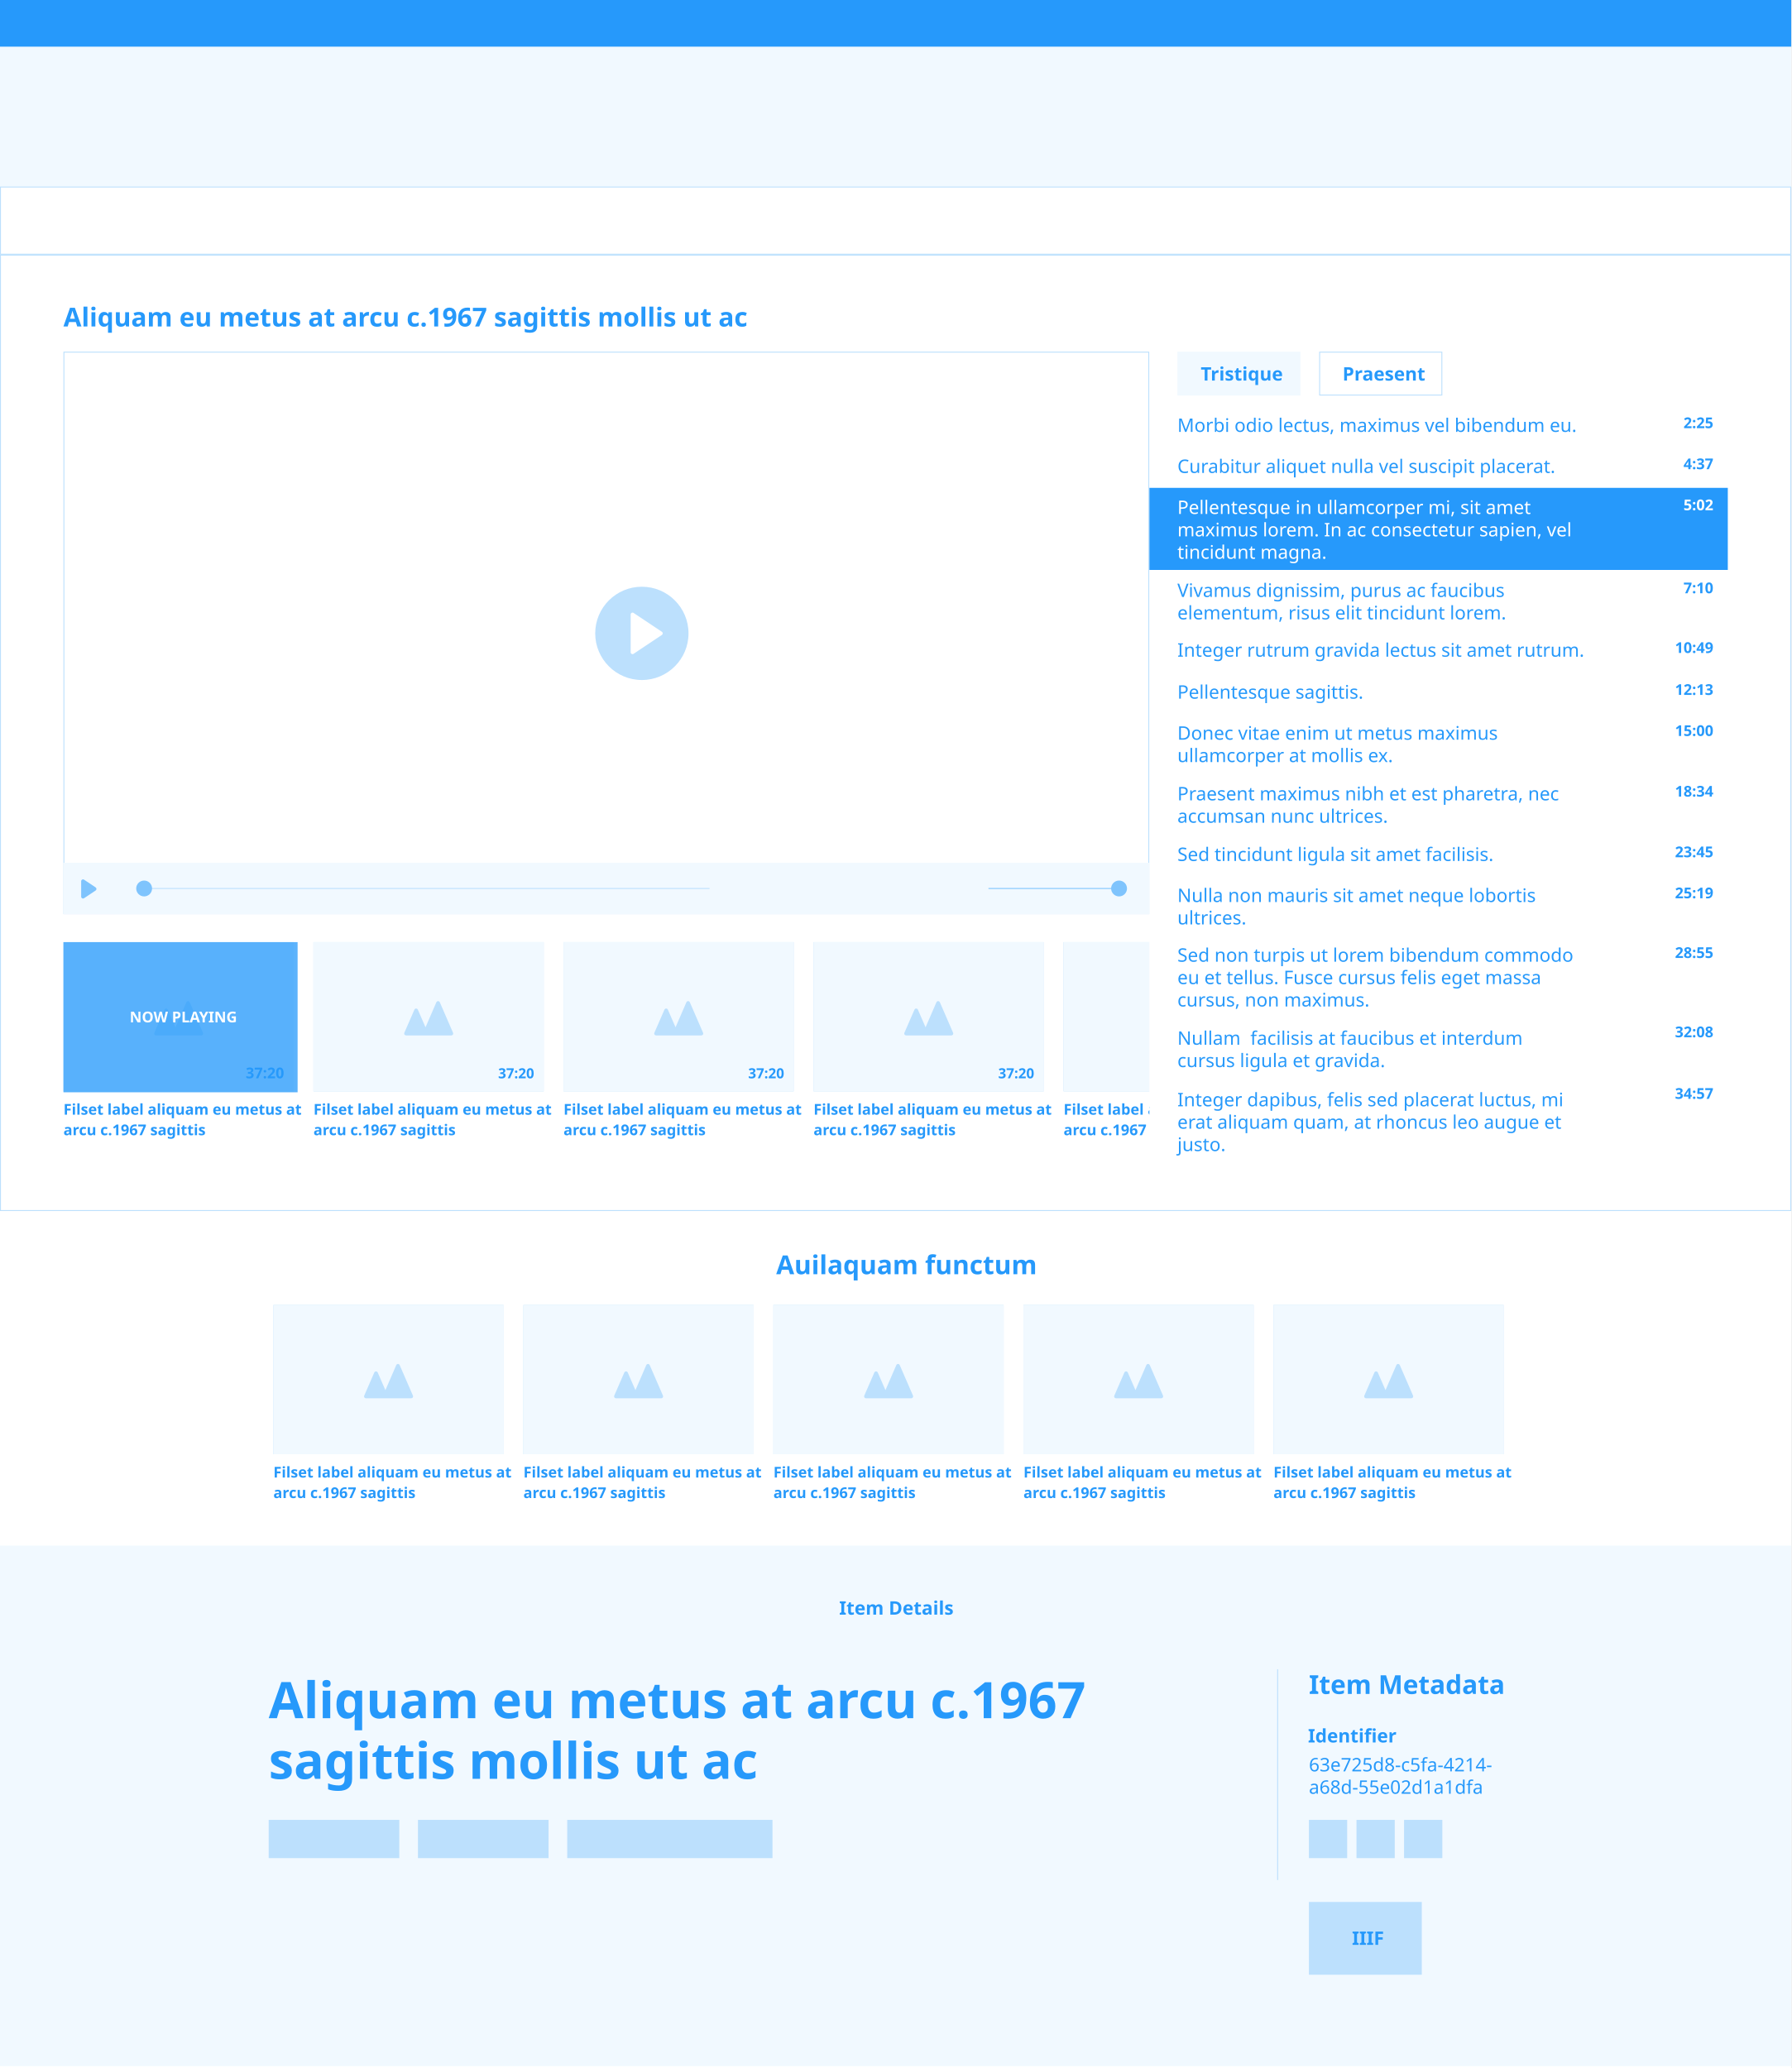
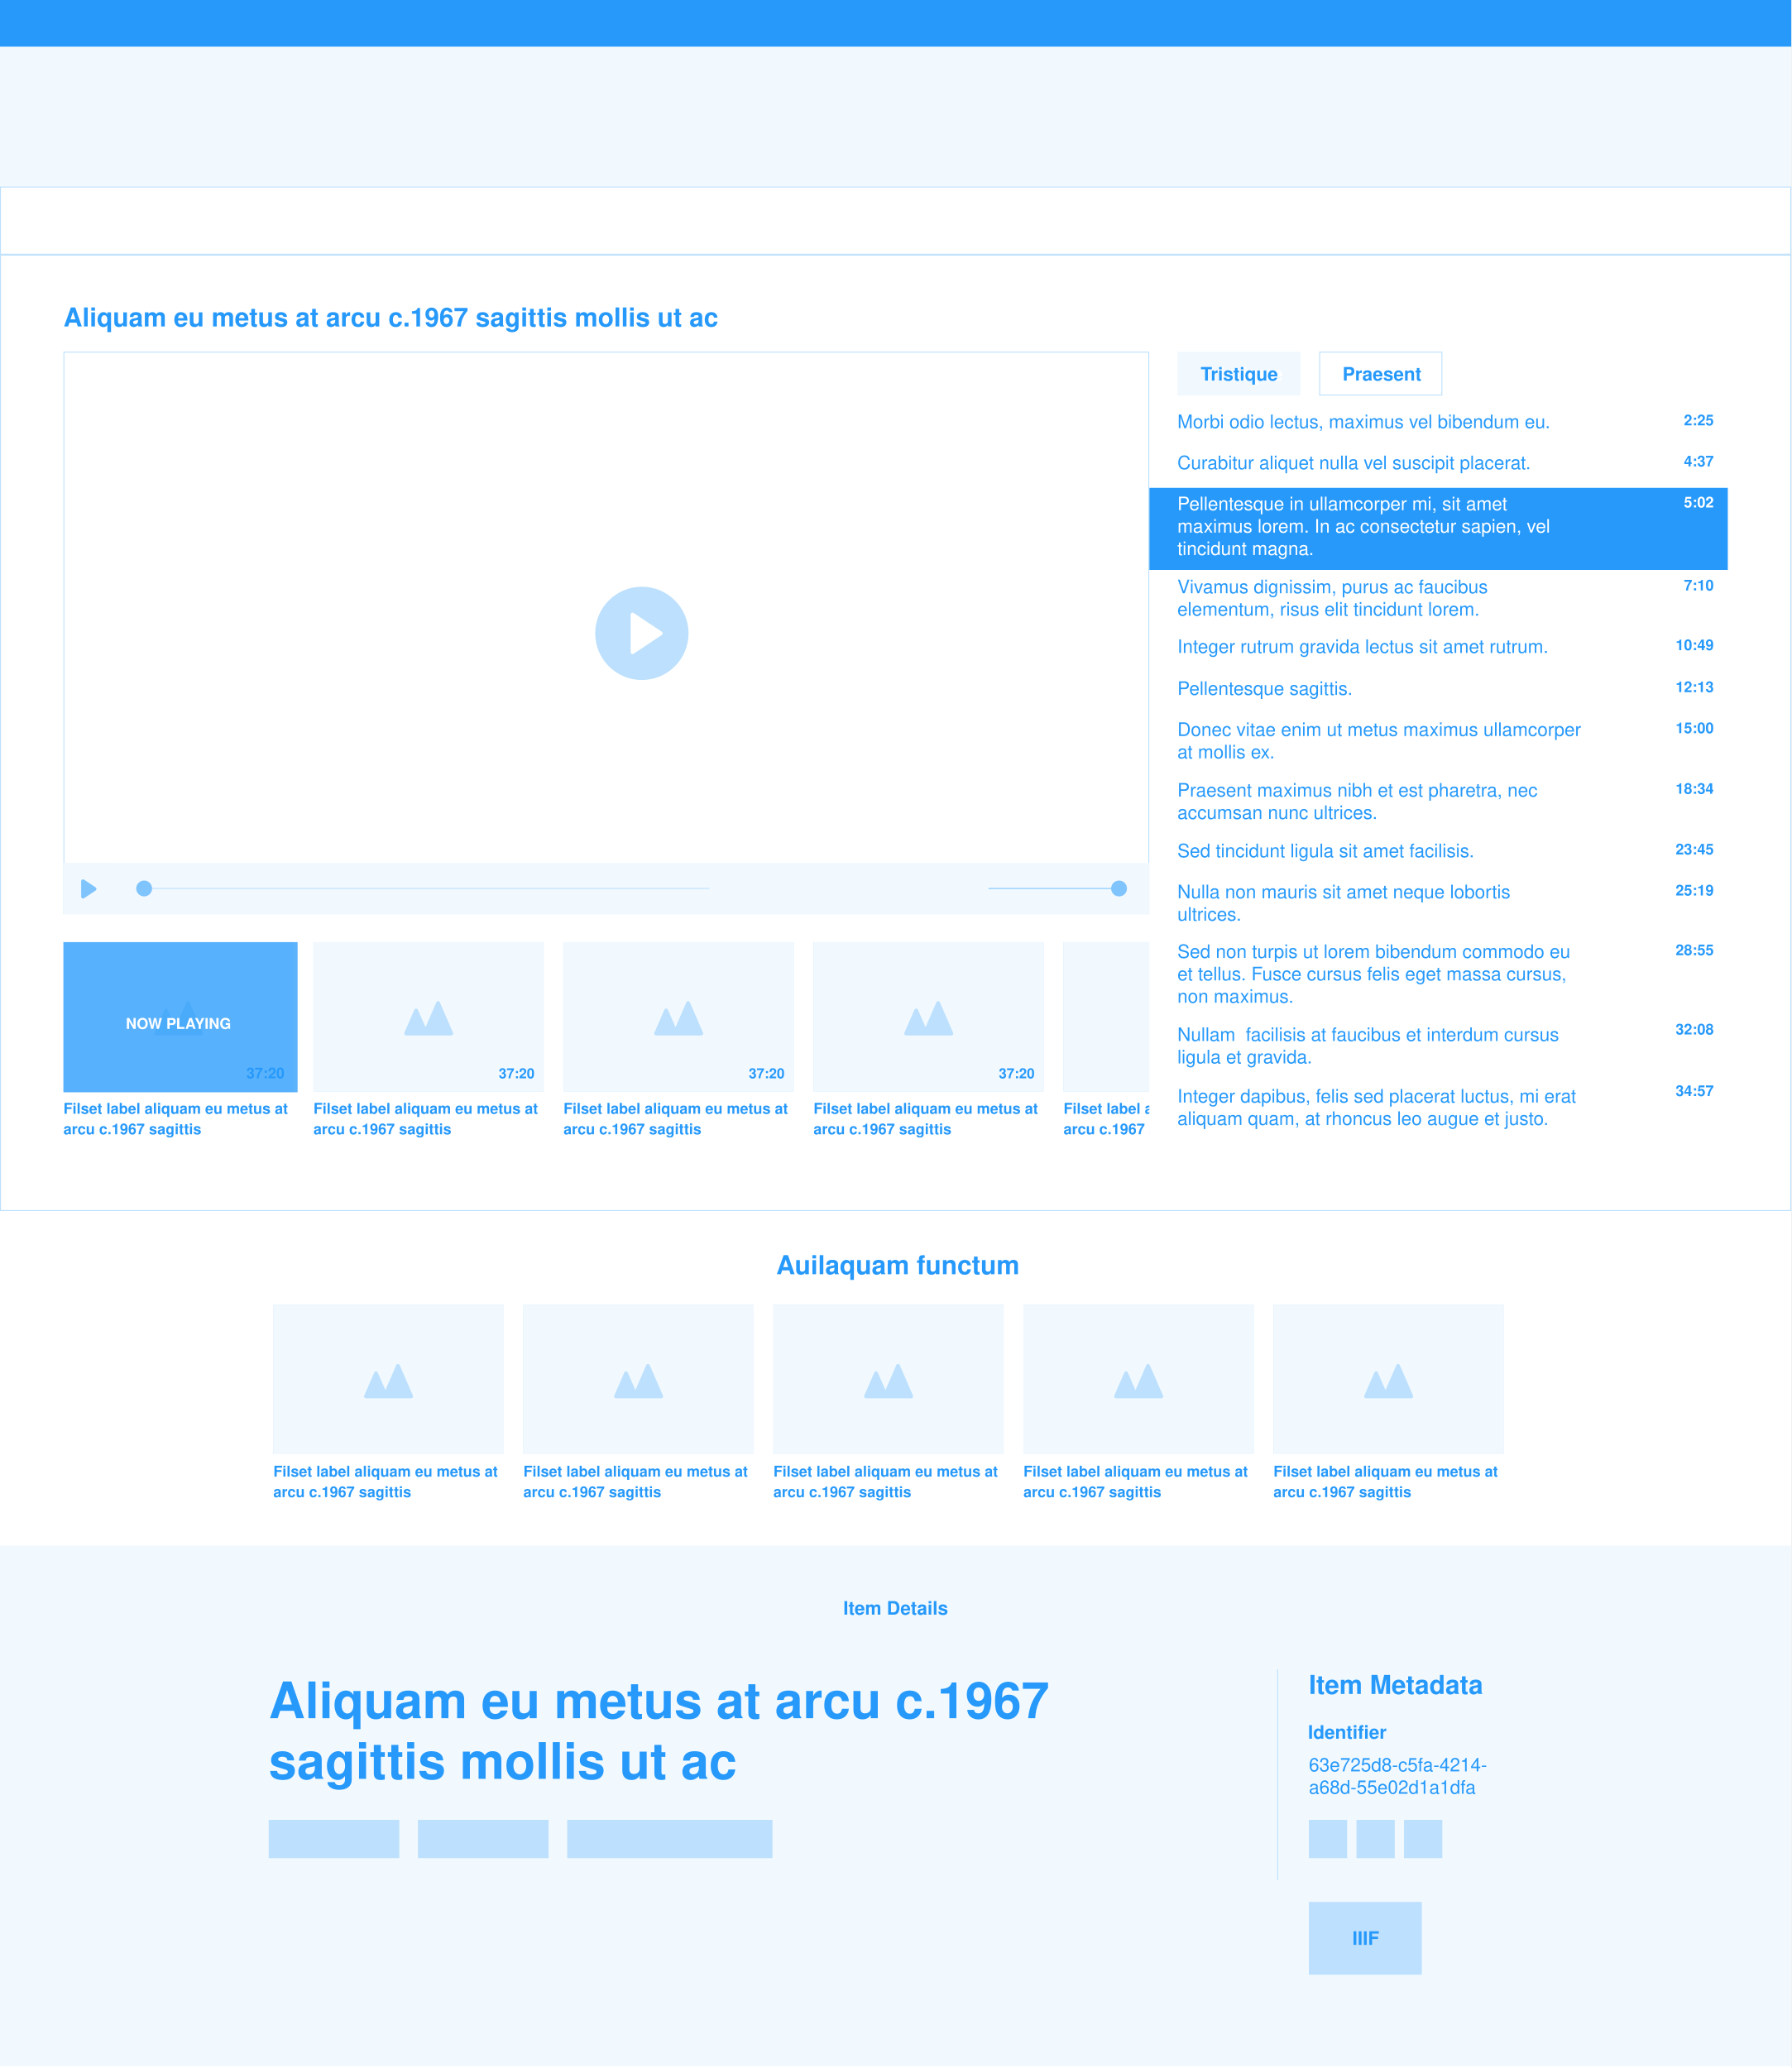
<svg xmlns="http://www.w3.org/2000/svg" width="1920" height="2217" viewBox="0 0 1920 2217">
  <defs>
-     <style>.a,.l,.x{fill:none;}.b{clip-path:url(#d);}.c{fill:#f1f9ff;}.d,.e,.q,.r,.t,.u{fill:#fff;}.e,.l,.w{stroke:#bce0fd;}.f,.g,.h,.i,.k,.m,.o,.p{fill:#2699fb;}.g,.k,.m,.t,.u{font-size:20px;}.g{font-family:Campton-ExtraBold, Campton;font-weight:800;}.h{font-size:54px;font-family:Campton-Bold, Campton;}.h,.i,.m,.o,.p,.q,.t{font-weight:700;}.i{font-size:28px;}.i,.m,.o,.p,.q,.t{font-family:AkkuratPro-Bold, Akkurat Pro;}.j,.w{fill:#bce0fd;}.k,.u{font-family:AkkuratPro-Regular, Akkurat Pro;}.n{clip-path:url(#a);}.o,.q{font-size:16px;}.p{font-size:15px;}.s{fill:rgba(38,153,251,0.75);}.v{clip-path:url(#b);}.x{stroke:#7fc4fd;}.y{fill:#7fc4fd;}.aa,.ab,.z{stroke:none;}.aa{fill:#707070;}.ab{fill:#bce0fd;}</style>
+     <style>.a,.l,.y{fill:none;}.b{clip-path:url(#d);}.c{fill:#f1f9ff;}.d,.e,.q,.r,.t,.u,.v{fill:#fff;}.e,.l,.x{stroke:#bce0fd;}.f,.g,.h,.i,.k,.n,.o,.p{fill:#2699fb;}.g,.k,.u,.v{font-size:20px;}.g,.h,.i,.n,.o,.t{font-family:Helvetica-Bold, Helvetica;}.g,.h,.i,.n,.o,.p,.q,.t,.u{font-weight:700;}.h{font-size:54px;}.i{font-size:28px;}.j,.x{fill:#bce0fd;}.k,.v{font-family:Helvetica;}.m{clip-path:url(#a);}.n,.q,.t{font-size:16px;}.o,.p{font-size:15px;}.p,.q,.u{font-family:AkkuratPro-Bold, Akkurat Pro;}.s{fill:rgba(38,153,251,0.75);}.w{clip-path:url(#b);}.y{stroke:#7fc4fd;}.z{fill:#7fc4fd;}.aa,.ab,.ac{stroke:none;}.ab{fill:#707070;}.ac{fill:#bce0fd;}</style>
    <clipPath id="a">
      <rect class="a" width="1608" height="211" />
    </clipPath>
    <clipPath id="b">
-       <rect class="a" width="1327" height="211" />
+       <rect class="a" width="1335" height="211" />
    </clipPath>
    <clipPath id="d">
      <rect width="1920" height="2217" />
    </clipPath>
  </defs>
  <g id="c" class="b">
    <rect class="r" width="1920" height="2217" />
    <path class="c" d="M0,0H1920V273H0Z" />
    <g class="d" transform="translate(1246 118)">
-       <path class="z" d="M397,55h0Z" />
-       <path class="aa" d="M 0 55 L 397 55 L 0 55 Z" />
+       <path class="aa" d="M397,55h0Z" />
+       <path class="ab" d="M 0 55 L 397 55 L 0 55 Z" />
    </g>
    <g class="e" transform="translate(0 200)">
-       <rect class="z" width="1920" height="73" />
+       <rect class="aa" width="1920" height="73" />
      <rect class="a" x="0.5" y="0.5" width="1919" height="72" />
    </g>
    <path class="f" d="M0,0H1920V50H0Z" />
    <g transform="translate(0 1657)">
      <path class="c" d="M0,0H1920V558H0Z" />
      <text class="g" transform="translate(960 74)">
-         <tspan x="-60.54" y="0">Item Details</tspan>
+         <tspan x="-56.133" y="0">Item Details</tspan>
      </text>
      <text class="h" transform="translate(288 185)">
        <tspan x="0" y="0">Aliquam eu metus at arcu c.1967</tspan>
        <tspan x="0" y="65">sagittis mollis ut ac</tspan>
      </text>
      <text class="i" transform="translate(1403 159)">
        <tspan x="0" y="0">Item Metadata</tspan>
      </text>
      <rect class="j" width="140" height="41" transform="translate(288 294)" />
      <rect class="j" width="140" height="41" transform="translate(448 294)" />
      <rect class="j" width="220" height="41" transform="translate(608 294)" />
      <text class="k" transform="translate(1403 242)">
        <tspan x="0" y="0">63e725d8-c5fa-4214-</tspan>
        <tspan x="0" y="24">a68d-55e02d1a1dfa</tspan>
      </text>
      <rect class="j" width="41" height="41" transform="translate(1403 294)" />
      <rect class="j" width="41" height="41" transform="translate(1454 294)" />
      <rect class="j" width="41" height="41" transform="translate(1505 294)" />
      <path class="l" d="M0,0V226" transform="translate(1369.5 132.5)" />
      <rect class="j" width="121" height="78" transform="translate(1403 382)" />
      <text class="g" transform="translate(1464 428)">
-         <tspan x="-14.86" y="0">IIIF</tspan>
-       </text>
-       <text class="m" transform="translate(1402 192)">
-         <tspan x="0" y="19">Identifier</tspan>
+         <tspan x="-14.443" y="0">IIIF</tspan>
+       </text>
+       <text class="g" transform="translate(1402 192)">
+         <tspan x="0" y="15">Identifier</tspan>
      </text>
    </g>
    <g transform="translate(0 273)">
      <g class="d">
-         <path class="z" d="M 1919.5 1024.754 L 0.5 1024.754 L 0.5 0.5 L 1919.5 0.5 L 1919.5 1024.754 Z" />
-         <path class="ab" d="M 1 1 L 1 1024.254 L 1919 1024.254 L 1919 1 L 1 1 M 0 -0 L 1920 -0 L 1920 1025.254 L 0 1025.254 L 0 -0 Z" />
+         <path class="aa" d="M 1919.5 1024.754 L 0.5 1024.754 L 0.5 0.5 L 1919.5 0.5 L 1919.5 1024.754 Z" />
+         <path class="ac" d="M 1 1 L 1 1024.254 L 1919 1024.254 L 1919 1 L 1 1 M 0 -0 L 1920 -0 L 1920 1025.254 L 0 1025.254 L 0 -0 Z" />
      </g>
      <text class="i" transform="translate(68 77)">
        <tspan x="0" y="0">Aliquam eu metus at arcu c.1967 sagittis mollis ut ac</tspan>
      </text>
-       <g class="n" transform="translate(68 737)">
+       <g class="m" transform="translate(68 737)">
        <g transform="translate(-95 -745)">
          <g transform="translate(95 745)">
            <g transform="translate(-95 -956)">
              <rect class="j" width="246.727" height="160" transform="translate(95 956)" />
              <g transform="translate(95 956)">
                <path class="c" d="M247,160H0V0H247V160ZM110.033,71.2a1.974,1.974,0,0,0-1.834,1.2L97.385,97.225a2,2,0,0,0,1.833,2.8h48.568a2,2,0,0,0,1.835-2.8L135.41,64.458a2,2,0,0,0-3.67,0L120.1,91.3,111.866,72.4A1.974,1.974,0,0,0,110.033,71.2Z" transform="translate(0)" />
              </g>
            </g>
+             <text class="n" transform="translate(237 146)">
+               <tspan x="-40.922" y="0">37:20</tspan>
+             </text>
+             <text class="n" transform="translate(0 172)">
+               <tspan x="0" y="12">Filset label aliquam eu metus at </tspan>
+               <tspan x="0" y="34">arcu c.1967 sagittis </tspan>
+             </text>
+           </g>
+         </g>
+         <g transform="translate(173 -745)">
+           <g transform="translate(95 745)">
+             <g transform="translate(-95 -956)">
+               <rect class="j" width="246.727" height="160" transform="translate(95 956)" />
+               <g transform="translate(95 956)">
+                 <path class="c" d="M247,160H0V0H247V160ZM110.033,71.2a1.974,1.974,0,0,0-1.834,1.2L97.385,97.225a2,2,0,0,0,1.833,2.8h48.568a2,2,0,0,0,1.835-2.8L135.41,64.458a2,2,0,0,0-3.67,0L120.1,91.3,111.866,72.4A1.974,1.974,0,0,0,110.033,71.2Z" transform="translate(0)" />
+               </g>
+             </g>
            <text class="o" transform="translate(237 146)">
-               <tspan x="-41.616" y="0">37:20</tspan>
-             </text>
-             <text class="o" transform="translate(0 170)">
-               <tspan x="0" y="15">Filset label aliquam eu metus at </tspan>
-               <tspan x="0" y="37">arcu c.1967 sagittis </tspan>
-             </text>
-           </g>
-         </g>
-         <g transform="translate(173 -745)">
-           <g transform="translate(95 745)">
-             <g transform="translate(-95 -956)">
-               <rect class="j" width="246.727" height="160" transform="translate(95 956)" />
-               <g transform="translate(95 956)">
-                 <path class="c" d="M247,160H0V0H247V160ZM110.033,71.2a1.974,1.974,0,0,0-1.834,1.2L97.385,97.225a2,2,0,0,0,1.833,2.8h48.568a2,2,0,0,0,1.835-2.8L135.41,64.458a2,2,0,0,0-3.67,0L120.1,91.3,111.866,72.4A1.974,1.974,0,0,0,110.033,71.2Z" transform="translate(0)" />
-               </g>
-             </g>
-             <text class="p" transform="translate(237 146)">
-               <tspan x="-39.015" y="0">37:20</tspan>
-             </text>
-             <text class="o" transform="translate(0 170)">
-               <tspan x="0" y="15">Filset label aliquam eu metus at </tspan>
-               <tspan x="0" y="37">arcu c.1967 sagittis </tspan>
+               <tspan x="-38.364" y="0">37:20</tspan>
+             </text>
+             <text class="n" transform="translate(0 172)">
+               <tspan x="0" y="12">Filset label aliquam eu metus at </tspan>
+               <tspan x="0" y="34">arcu c.1967 sagittis </tspan>
            </text>
          </g>
        </g>
        <g transform="translate(441 -745)">
          <g transform="translate(95 745)">
            <g transform="translate(-95 -956)">
              <rect class="j" width="246.727" height="160" transform="translate(95 956)" />
              <g transform="translate(95 956)">
                <path class="c" d="M247,160H0V0H247V160ZM110.033,71.2a1.974,1.974,0,0,0-1.834,1.2L97.385,97.225a2,2,0,0,0,1.833,2.8h48.568a2,2,0,0,0,1.835-2.8L135.41,64.458a2,2,0,0,0-3.67,0L120.1,91.3,111.866,72.4A1.974,1.974,0,0,0,110.033,71.2Z" transform="translate(0)" />
              </g>
            </g>
-             <text class="p" transform="translate(237 146)">
-               <tspan x="-39.015" y="0">37:20</tspan>
-             </text>
-             <text class="o" transform="translate(0 170)">
-               <tspan x="0" y="15">Filset label aliquam eu metus at </tspan>
-               <tspan x="0" y="37">arcu c.1967 sagittis </tspan>
+             <text class="o" transform="translate(237 146)">
+               <tspan x="-38.364" y="0">37:20</tspan>
+             </text>
+             <text class="n" transform="translate(0 172)">
+               <tspan x="0" y="12">Filset label aliquam eu metus at </tspan>
+               <tspan x="0" y="34">arcu c.1967 sagittis </tspan>
            </text>
          </g>
        </g>
        <g transform="translate(709 -745)">
          <g transform="translate(95 745)">
            <g transform="translate(-95 -956)">
              <rect class="j" width="246.727" height="160" transform="translate(95 956)" />
              <g transform="translate(95 956)">
                <path class="c" d="M247,160H0V0H247V160ZM110.033,71.2a1.974,1.974,0,0,0-1.834,1.2L97.385,97.225a2,2,0,0,0,1.833,2.8h48.568a2,2,0,0,0,1.835-2.8L135.41,64.458a2,2,0,0,0-3.67,0L120.1,91.3,111.866,72.4A1.974,1.974,0,0,0,110.033,71.2Z" transform="translate(0)" />
              </g>
            </g>
-             <text class="p" transform="translate(237 146)">
-               <tspan x="-39.015" y="0">37:20</tspan>
-             </text>
-             <text class="o" transform="translate(0 170)">
-               <tspan x="0" y="15">Filset label aliquam eu metus at </tspan>
-               <tspan x="0" y="37">arcu c.1967 sagittis </tspan>
+             <text class="o" transform="translate(237 146)">
+               <tspan x="-38.364" y="0">37:20</tspan>
+             </text>
+             <text class="n" transform="translate(0 172)">
+               <tspan x="0" y="12">Filset label aliquam eu metus at </tspan>
+               <tspan x="0" y="34">arcu c.1967 sagittis </tspan>
            </text>
          </g>
        </g>
        <g transform="translate(977 -745)">
          <g transform="translate(95 745)">
            <g transform="translate(-95 -956)">
              <rect class="j" width="246.727" height="160" transform="translate(95 956)" />
              <g transform="translate(95 956)">
                <path class="c" d="M247,160H0V0H247V160ZM110.033,71.2a1.974,1.974,0,0,0-1.834,1.2L97.385,97.225a2,2,0,0,0,1.833,2.8h48.568a2,2,0,0,0,1.835-2.8L135.41,64.458a2,2,0,0,0-3.67,0L120.1,91.3,111.866,72.4A1.974,1.974,0,0,0,110.033,71.2Z" transform="translate(0)" />
              </g>
            </g>
            <text class="p" transform="translate(187 131)">
              <tspan x="-39.015" y="15">37:20</tspan>
            </text>
-             <text class="o" transform="translate(0 170)">
-               <tspan x="0" y="15">Filset label aliquam eu metus at </tspan>
-               <tspan x="0" y="37">arcu c.1967 sagittis </tspan>
+             <text class="n" transform="translate(0 172)">
+               <tspan x="0" y="12">Filset label aliquam eu metus at </tspan>
+               <tspan x="0" y="34">arcu c.1967 sagittis </tspan>
            </text>
          </g>
        </g>
        <g transform="translate(1245 -745)">
          <g transform="translate(95 745)">
            <g transform="translate(-95 -956)">
              <rect class="j" width="246.727" height="160" transform="translate(95 956)" />
              <g transform="translate(95 956)">
                <path class="c" d="M247,160H0V0H247V160ZM110.033,71.2a1.974,1.974,0,0,0-1.834,1.2L97.385,97.225a2,2,0,0,0,1.833,2.8h48.568a2,2,0,0,0,1.835-2.8L135.41,64.458a2,2,0,0,0-3.67,0L120.1,91.3,111.866,72.4A1.974,1.974,0,0,0,110.033,71.2Z" transform="translate(0)" />
              </g>
            </g>
            <text class="p" transform="translate(187 131)">
              <tspan x="-39.015" y="15">37:20</tspan>
            </text>
            <text class="q" transform="translate(0 170)">
              <tspan x="0" y="15">Filset label aliquam eu metus at </tspan>
              <tspan x="0" y="37">arcu c.1967 sagittis </tspan>
            </text>
          </g>
        </g>
      </g>
      <rect class="r" width="541" height="892" transform="translate(1232 103)" />
      <rect class="f" width="620" height="88" transform="translate(1232 250)" />
      <rect class="c" width="132" height="47" transform="translate(1262 104)" />
      <g class="l" transform="translate(1414 104)">
-         <rect class="z" width="132" height="47" />
+         <rect class="aa" width="132" height="47" />
        <rect class="a" x="0.5" y="0.5" width="131" height="46" />
      </g>
      <rect class="s" width="251" height="161" transform="translate(68 737)" />
-       <text class="q" transform="translate(191.5 823)">
-         <tspan x="-52.536" y="0">NOW PLAYING</tspan>
-       </text>
-       <text class="t" transform="translate(1287 135)">
+       <text class="t" transform="translate(191.5 830)">
+         <tspan x="-56.598" y="0">NOW PLAYING</tspan>
+       </text>
+       <text class="u" transform="translate(1287 135)">
        <tspan x="0" y="0">Tristique</tspan>
      </text>
      <text class="k" transform="translate(1262 171)">
-         <tspan x="0" y="19">Morbi odio lectus, maximus vel bibendum eu.</tspan>
-       </text>
-       <text class="o" transform="translate(1403 171)">
-         <tspan x="401.504" y="15">2:25</tspan>
+         <tspan x="0" y="15">Morbi odio lectus, maximus vel bibendum eu.</tspan>
+       </text>
+       <text class="n" transform="translate(1403 171)">
+         <tspan x="401.977" y="12">2:25</tspan>
      </text>
      <text class="k" transform="translate(1262 215)">
-         <tspan x="0" y="19">Curabitur aliquet nulla vel suscipit placerat. </tspan>
-       </text>
-       <text class="u" transform="translate(1262 259)">
-         <tspan x="0" y="19">Pellentesque in ullamcorper mi, sit amet </tspan>
-         <tspan x="0" y="43">maximus lorem. In ac consectetur sapien, vel </tspan>
-         <tspan x="0" y="67">tincidunt magna.</tspan>
+         <tspan x="0" y="15">Curabitur aliquet nulla vel suscipit placerat. </tspan>
+       </text>
+       <text class="v" transform="translate(1262 259)">
+         <tspan x="0" y="15">Pellentesque in ullamcorper mi, sit amet </tspan>
+         <tspan x="0" y="39">maximus lorem. In ac consectetur sapien, vel </tspan>
+         <tspan x="0" y="63">tincidunt magna.</tspan>
      </text>
      <text class="k" transform="translate(1262 348)">
-         <tspan x="0" y="19">Vivamus dignissim, purus ac faucibus </tspan>
-         <tspan x="0" y="43">elementum, risus elit tincidunt lorem.</tspan>
+         <tspan x="0" y="15">Vivamus dignissim, purus ac faucibus </tspan>
+         <tspan x="0" y="39">elementum, risus elit tincidunt lorem.</tspan>
      </text>
      <text class="k" transform="translate(1262 412)">
-         <tspan x="0" y="19">Integer rutrum gravida lectus sit amet rutrum. </tspan>
-       </text>
-       <text class="o" transform="translate(1403 215)">
-         <tspan x="401.504" y="15">4:37</tspan>
-       </text>
-       <text class="q" transform="translate(1403 259)">
-         <tspan x="401.504" y="15">5:02</tspan>
-       </text>
-       <text class="o" transform="translate(1403 348)">
-         <tspan x="401.504" y="15">7:10</tspan>
-       </text>
-       <text class="o" transform="translate(1403 412)">
-         <tspan x="392.384" y="15">10:49</tspan>
-       </text>
-       <text class="m" transform="translate(1287 135)">
+         <tspan x="0" y="15">Integer rutrum gravida lectus sit amet rutrum. </tspan>
+       </text>
+       <text class="n" transform="translate(1403 215)">
+         <tspan x="401.977" y="12">4:37</tspan>
+       </text>
+       <text class="t" transform="translate(1403 259)">
+         <tspan x="401.977" y="12">5:02</tspan>
+       </text>
+       <text class="n" transform="translate(1403 348)">
+         <tspan x="401.977" y="12">7:10</tspan>
+       </text>
+       <text class="n" transform="translate(1403 412)">
+         <tspan x="393.078" y="12">10:49</tspan>
+       </text>
+       <text class="g" transform="translate(1287 135)">
        <tspan x="0" y="0">Tristique</tspan>
      </text>
-       <text class="m" transform="translate(1439 135)">
+       <text class="g" transform="translate(1439 135)">
        <tspan x="0" y="0">Praesent</tspan>
      </text>
      <text class="k" transform="translate(1262 457)">
-         <tspan x="0" y="19">Pellentesque sagittis.</tspan>
+         <tspan x="0" y="15">Pellentesque sagittis.</tspan>
      </text>
      <text class="k" transform="translate(1262 501)">
-         <tspan x="0" y="19">Donec vitae enim ut metus maximus </tspan>
-         <tspan x="0" y="43">ullamcorper at mollis ex.</tspan>
+         <tspan x="0" y="15">Donec vitae enim ut metus maximus ullamcorper </tspan>
+         <tspan x="0" y="39">at mollis ex.</tspan>
      </text>
      <text class="k" transform="translate(1262 566)">
-         <tspan x="0" y="19">Praesent maximus nibh et est pharetra, nec </tspan>
-         <tspan x="0" y="43">accumsan nunc ultrices. </tspan>
+         <tspan x="0" y="15">Praesent maximus nibh et est pharetra, nec </tspan>
+         <tspan x="0" y="39">accumsan nunc ultrices. </tspan>
      </text>
      <text class="k" transform="translate(1262 631)">
-         <tspan x="0" y="19">Sed tincidunt ligula sit amet facilisis.</tspan>
+         <tspan x="0" y="15">Sed tincidunt ligula sit amet facilisis.</tspan>
      </text>
      <text class="k" transform="translate(1262 675)">
-         <tspan x="0" y="19">Nulla non mauris sit amet neque lobortis </tspan>
-         <tspan x="0" y="43">ultrices.</tspan>
+         <tspan x="0" y="15">Nulla non mauris sit amet neque lobortis </tspan>
+         <tspan x="0" y="39">ultrices.</tspan>
      </text>
      <text class="k" transform="translate(1262 739)">
-         <tspan x="0" y="19">Sed non turpis ut lorem bibendum commodo </tspan>
-         <tspan x="0" y="43">eu et tellus. Fusce cursus felis eget massa </tspan>
-         <tspan x="0" y="67">cursus, non maximus.</tspan>
+         <tspan x="0" y="15">Sed non turpis ut lorem bibendum commodo eu </tspan>
+         <tspan x="0" y="39">et tellus. Fusce cursus felis eget massa cursus, </tspan>
+         <tspan x="0" y="63">non maximus.</tspan>
      </text>
      <text class="k" transform="translate(1262 828)">
-         <tspan x="0" y="19" xml:space="preserve">Nullam  facilisis at faucibus et interdum </tspan>
-         <tspan x="0" y="43">cursus ligula et gravida.</tspan>
+         <tspan x="0" y="15" xml:space="preserve">Nullam  facilisis at faucibus et interdum cursus </tspan>
+         <tspan x="0" y="39">ligula et gravida.</tspan>
      </text>
      <text class="k" transform="translate(1262 894)">
-         <tspan x="0" y="19">Integer dapibus, felis sed placerat luctus, mi </tspan>
-         <tspan x="0" y="43">erat aliquam quam, at rhoncus leo augue et </tspan>
-         <tspan x="0" y="67">justo. </tspan>
-       </text>
-       <text class="o" transform="translate(1403 457)">
-         <tspan x="392.384" y="15">12:13</tspan>
-       </text>
-       <text class="o" transform="translate(1403 501)">
-         <tspan x="392.384" y="15">15:00</tspan>
-       </text>
-       <text class="o" transform="translate(1403 566)">
-         <tspan x="392.384" y="15">18:34</tspan>
-       </text>
-       <text class="o" transform="translate(1403 631)">
-         <tspan x="392.384" y="15">23:45</tspan>
-       </text>
-       <text class="o" transform="translate(1403 675)">
-         <tspan x="392.384" y="15">25:19</tspan>
-       </text>
-       <text class="o" transform="translate(1403 739)">
-         <tspan x="392.384" y="15">28:55</tspan>
-       </text>
-       <text class="o" transform="translate(1403 824)">
-         <tspan x="392.384" y="15">32:08</tspan>
-       </text>
-       <text class="o" transform="translate(1403 890)">
-         <tspan x="392.384" y="15">34:57</tspan>
+         <tspan x="0" y="15">Integer dapibus, felis sed placerat luctus, mi erat </tspan>
+         <tspan x="0" y="39">aliquam quam, at rhoncus leo augue et justo. </tspan>
+       </text>
+       <text class="n" transform="translate(1403 457)">
+         <tspan x="393.078" y="12">12:13</tspan>
+       </text>
+       <text class="n" transform="translate(1403 501)">
+         <tspan x="393.078" y="12">15:00</tspan>
+       </text>
+       <text class="n" transform="translate(1403 566)">
+         <tspan x="393.078" y="12">18:34</tspan>
+       </text>
+       <text class="n" transform="translate(1403 631)">
+         <tspan x="393.078" y="12">23:45</tspan>
+       </text>
+       <text class="n" transform="translate(1403 675)">
+         <tspan x="393.078" y="12">25:19</tspan>
+       </text>
+       <text class="n" transform="translate(1403 739)">
+         <tspan x="393.078" y="12">28:55</tspan>
+       </text>
+       <text class="n" transform="translate(1403 824)">
+         <tspan x="393.078" y="12">32:08</tspan>
+       </text>
+       <text class="n" transform="translate(1403 890)">
+         <tspan x="393.078" y="12">34:57</tspan>
      </text>
      <text class="i" transform="translate(832 1093)">
        <tspan x="0" y="0">Auilaquam functum</tspan>
      </text>
-       <g class="v" transform="translate(293 1126)">
+       <g class="w" transform="translate(293 1126)">
        <g transform="translate(-293 -1096)">
          <g transform="translate(293 1096)">
            <g transform="translate(-95 -956)">
              <rect class="j" width="246.727" height="160" transform="translate(95 956)" />
              <g transform="translate(95 956)">
                <path class="c" d="M247,160H0V0H247V160ZM110.033,71.2a1.974,1.974,0,0,0-1.834,1.2L97.385,97.225a2,2,0,0,0,1.833,2.8h48.568a2,2,0,0,0,1.835-2.8L135.41,64.458a2,2,0,0,0-3.67,0L120.1,91.3,111.866,72.4A1.974,1.974,0,0,0,110.033,71.2Z" transform="translate(0)" />
              </g>
            </g>
-             <text class="o" transform="translate(0 170)">
-               <tspan x="0" y="15">Filset label aliquam eu metus at </tspan>
-               <tspan x="0" y="37">arcu c.1967 sagittis </tspan>
+             <text class="n" transform="translate(0 172)">
+               <tspan x="0" y="12">Filset label aliquam eu metus at </tspan>
+               <tspan x="0" y="34">arcu c.1967 sagittis </tspan>
            </text>
          </g>
        </g>
        <g transform="translate(-25 -1096)">
          <g transform="translate(293 1096)">
            <g transform="translate(-95 -956)">
              <rect class="j" width="246.727" height="160" transform="translate(95 956)" />
              <g transform="translate(95 956)">
                <path class="c" d="M247,160H0V0H247V160ZM110.033,71.2a1.974,1.974,0,0,0-1.834,1.2L97.385,97.225a2,2,0,0,0,1.833,2.8h48.568a2,2,0,0,0,1.835-2.8L135.41,64.458a2,2,0,0,0-3.67,0L120.1,91.3,111.866,72.4A1.974,1.974,0,0,0,110.033,71.2Z" transform="translate(0)" />
              </g>
            </g>
-             <text class="o" transform="translate(0 170)">
-               <tspan x="0" y="15">Filset label aliquam eu metus at </tspan>
-               <tspan x="0" y="37">arcu c.1967 sagittis </tspan>
+             <text class="n" transform="translate(0 172)">
+               <tspan x="0" y="12">Filset label aliquam eu metus at </tspan>
+               <tspan x="0" y="34">arcu c.1967 sagittis </tspan>
            </text>
          </g>
        </g>
        <g transform="translate(243 -1096)">
          <g transform="translate(293 1096)">
            <g transform="translate(-95 -956)">
              <rect class="j" width="246.727" height="160" transform="translate(95 956)" />
              <g transform="translate(95 956)">
                <path class="c" d="M247,160H0V0H247V160ZM110.033,71.2a1.974,1.974,0,0,0-1.834,1.2L97.385,97.225a2,2,0,0,0,1.833,2.8h48.568a2,2,0,0,0,1.835-2.8L135.41,64.458a2,2,0,0,0-3.67,0L120.1,91.3,111.866,72.4A1.974,1.974,0,0,0,110.033,71.2Z" transform="translate(0)" />
              </g>
            </g>
-             <text class="o" transform="translate(0 170)">
-               <tspan x="0" y="15">Filset label aliquam eu metus at </tspan>
-               <tspan x="0" y="37">arcu c.1967 sagittis </tspan>
+             <text class="n" transform="translate(0 172)">
+               <tspan x="0" y="12">Filset label aliquam eu metus at </tspan>
+               <tspan x="0" y="34">arcu c.1967 sagittis </tspan>
            </text>
          </g>
        </g>
        <g transform="translate(511 -1096)">
          <g transform="translate(293 1096)">
            <g transform="translate(-95 -956)">
              <rect class="j" width="246.727" height="160" transform="translate(95 956)" />
              <g transform="translate(95 956)">
                <path class="c" d="M247,160H0V0H247V160ZM110.033,71.2a1.974,1.974,0,0,0-1.834,1.2L97.385,97.225a2,2,0,0,0,1.833,2.8h48.568a2,2,0,0,0,1.835-2.8L135.41,64.458a2,2,0,0,0-3.67,0L120.1,91.3,111.866,72.4A1.974,1.974,0,0,0,110.033,71.2Z" transform="translate(0)" />
              </g>
            </g>
-             <text class="o" transform="translate(0 170)">
-               <tspan x="0" y="15">Filset label aliquam eu metus at </tspan>
-               <tspan x="0" y="37">arcu c.1967 sagittis </tspan>
+             <text class="n" transform="translate(0 172)">
+               <tspan x="0" y="12">Filset label aliquam eu metus at </tspan>
+               <tspan x="0" y="34">arcu c.1967 sagittis </tspan>
            </text>
          </g>
        </g>
        <g transform="translate(779 -1096)">
          <g transform="translate(293 1096)">
            <g transform="translate(-95 -956)">
              <rect class="j" width="246.727" height="160" transform="translate(95 956)" />
              <g transform="translate(95 956)">
                <path class="c" d="M247,160H0V0H247V160ZM110.033,71.2a1.974,1.974,0,0,0-1.834,1.2L97.385,97.225a2,2,0,0,0,1.833,2.8h48.568a2,2,0,0,0,1.835-2.8L135.41,64.458a2,2,0,0,0-3.67,0L120.1,91.3,111.866,72.4A1.974,1.974,0,0,0,110.033,71.2Z" transform="translate(0)" />
              </g>
            </g>
-             <text class="o" transform="translate(0 170)">
-               <tspan x="0" y="15">Filset label aliquam eu metus at </tspan>
-               <tspan x="0" y="37">arcu c.1967 sagittis </tspan>
+             <text class="n" transform="translate(0 172)">
+               <tspan x="0" y="12">Filset label aliquam eu metus at </tspan>
+               <tspan x="0" y="34">arcu c.1967 sagittis </tspan>
            </text>
          </g>
        </g>
      </g>
      <g transform="translate(-76 31)">
        <g class="d" transform="translate(144 73)">
-           <path class="z" d="M 1163.337 602.5 L 0.5 602.5 L 0.5 0.5 L 1163.337 0.5 L 1163.337 602.5 Z" />
-           <path class="ab" d="M 1 1 L 1 602 L 1162.837 602 L 1162.837 1 L 1 1 M 0 0 L 1163.837 0 L 1163.837 603 L 0 603 L 0 0 Z" />
+           <path class="aa" d="M 1163.337 602.5 L 0.5 602.5 L 0.5 0.5 L 1163.337 0.5 L 1163.337 602.5 Z" />
+           <path class="ac" d="M 1 1 L 1 602 L 1162.837 602 L 1162.837 1 L 1 1 M 0 0 L 1163.837 0 L 1163.837 603 L 0 603 L 0 0 Z" />
        </g>
        <circle class="j" cx="50" cy="50" r="50" transform="translate(714 325)" />
        <path class="r" d="M22.336,2.5a2,2,0,0,1,3.328,0L45.927,32.891A2,2,0,0,1,44.263,36H3.737a2,2,0,0,1-1.664-3.109Z" transform="translate(788 351) rotate(90)" />
        <rect class="c" width="1164" height="55" transform="translate(144 621)" />
        <rect class="c" width="55" height="55" transform="translate(144 621)" />
-         <path class="w" d="M0,0H606.085" transform="translate(230.5 648.5)" />
+         <path class="x" d="M0,0H606.085" transform="translate(230.5 648.5)" />
        <g transform="translate(-49)">
-           <line class="x" x2="148" transform="translate(1184.5 648.5)" />
-           <circle class="y" cx="8.5" cy="8.5" r="8.5" transform="translate(1316 640)" />
-         </g>
-         <circle class="y" cx="8.5" cy="8.5" r="8.5" transform="translate(222 640)" />
-         <path class="y" d="M10.336,2.5a2,2,0,0,1,3.328,0l8.263,12.394A2,2,0,0,1,20.263,18H3.737a2,2,0,0,1-1.664-3.109Z" transform="translate(181 637) rotate(90)" />
+           <line class="y" x2="148" transform="translate(1184.5 648.5)" />
+           <circle class="z" cx="8.5" cy="8.5" r="8.5" transform="translate(1316 640)" />
+         </g>
+         <circle class="z" cx="8.5" cy="8.5" r="8.5" transform="translate(222 640)" />
+         <path class="z" d="M10.336,2.5a2,2,0,0,1,3.328,0l8.263,12.394A2,2,0,0,1,20.263,18H3.737a2,2,0,0,1-1.664-3.109Z" transform="translate(181 637) rotate(90)" />
      </g>
    </g>
  </g>
</svg>
